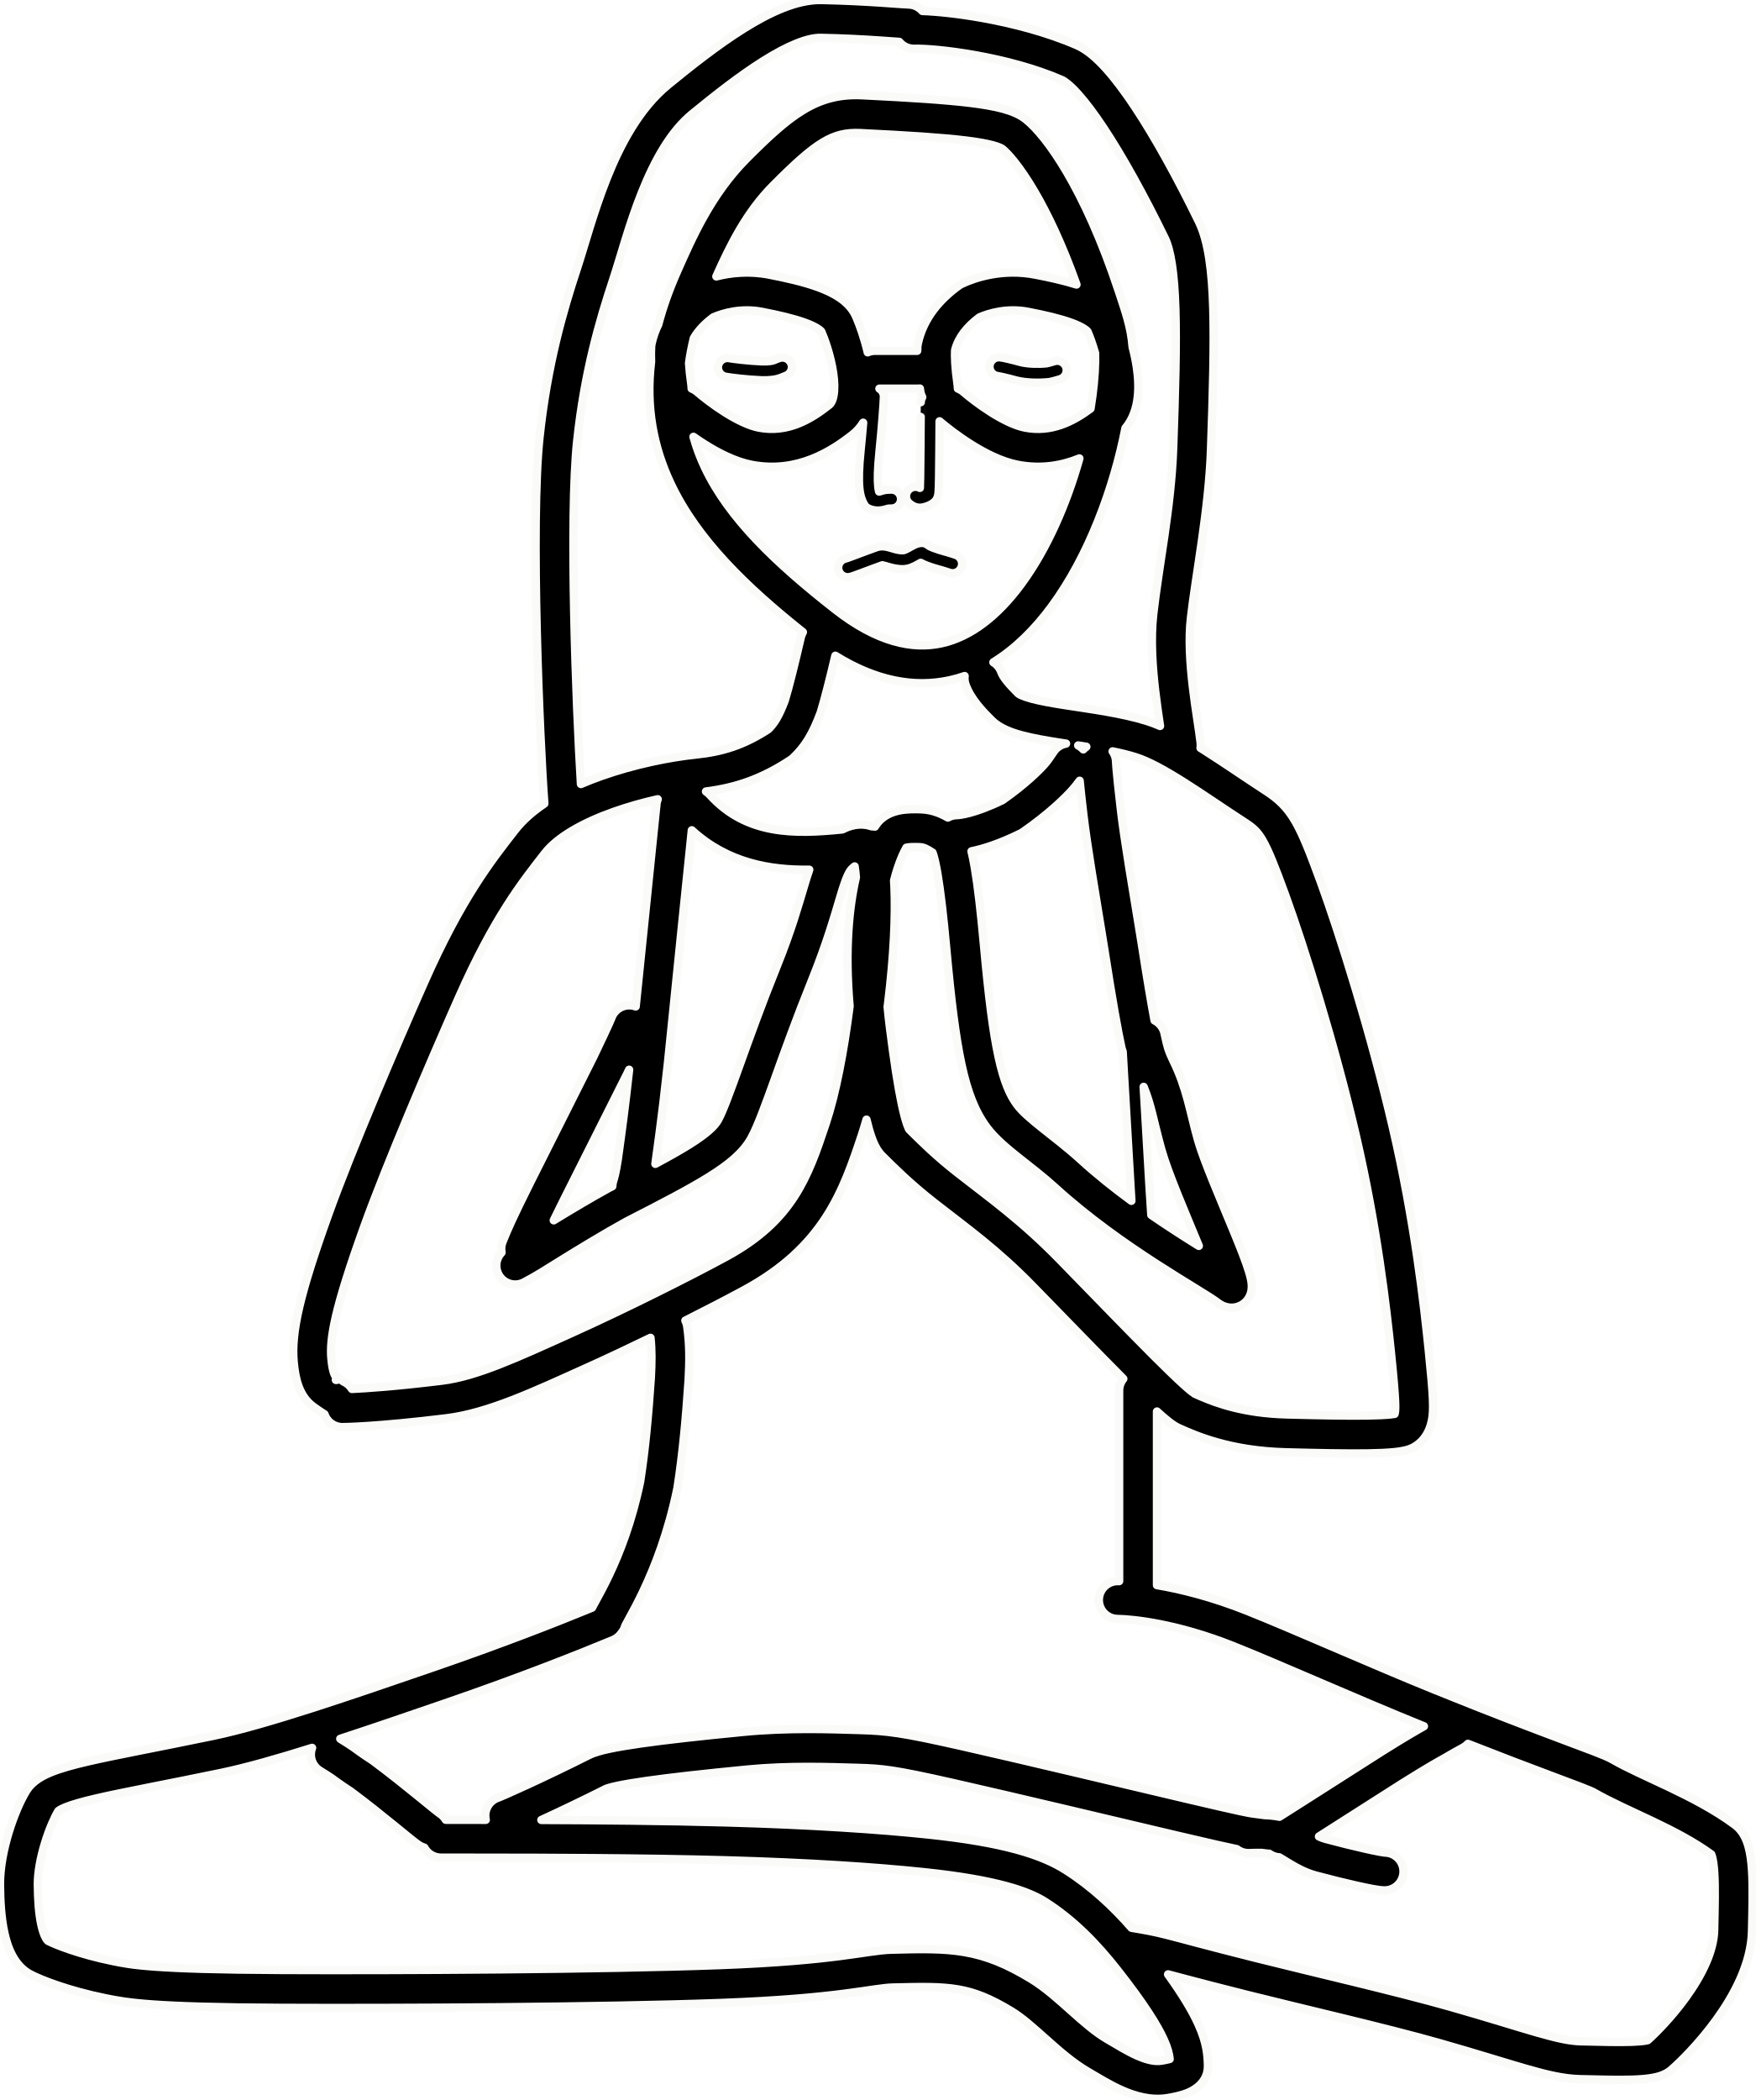
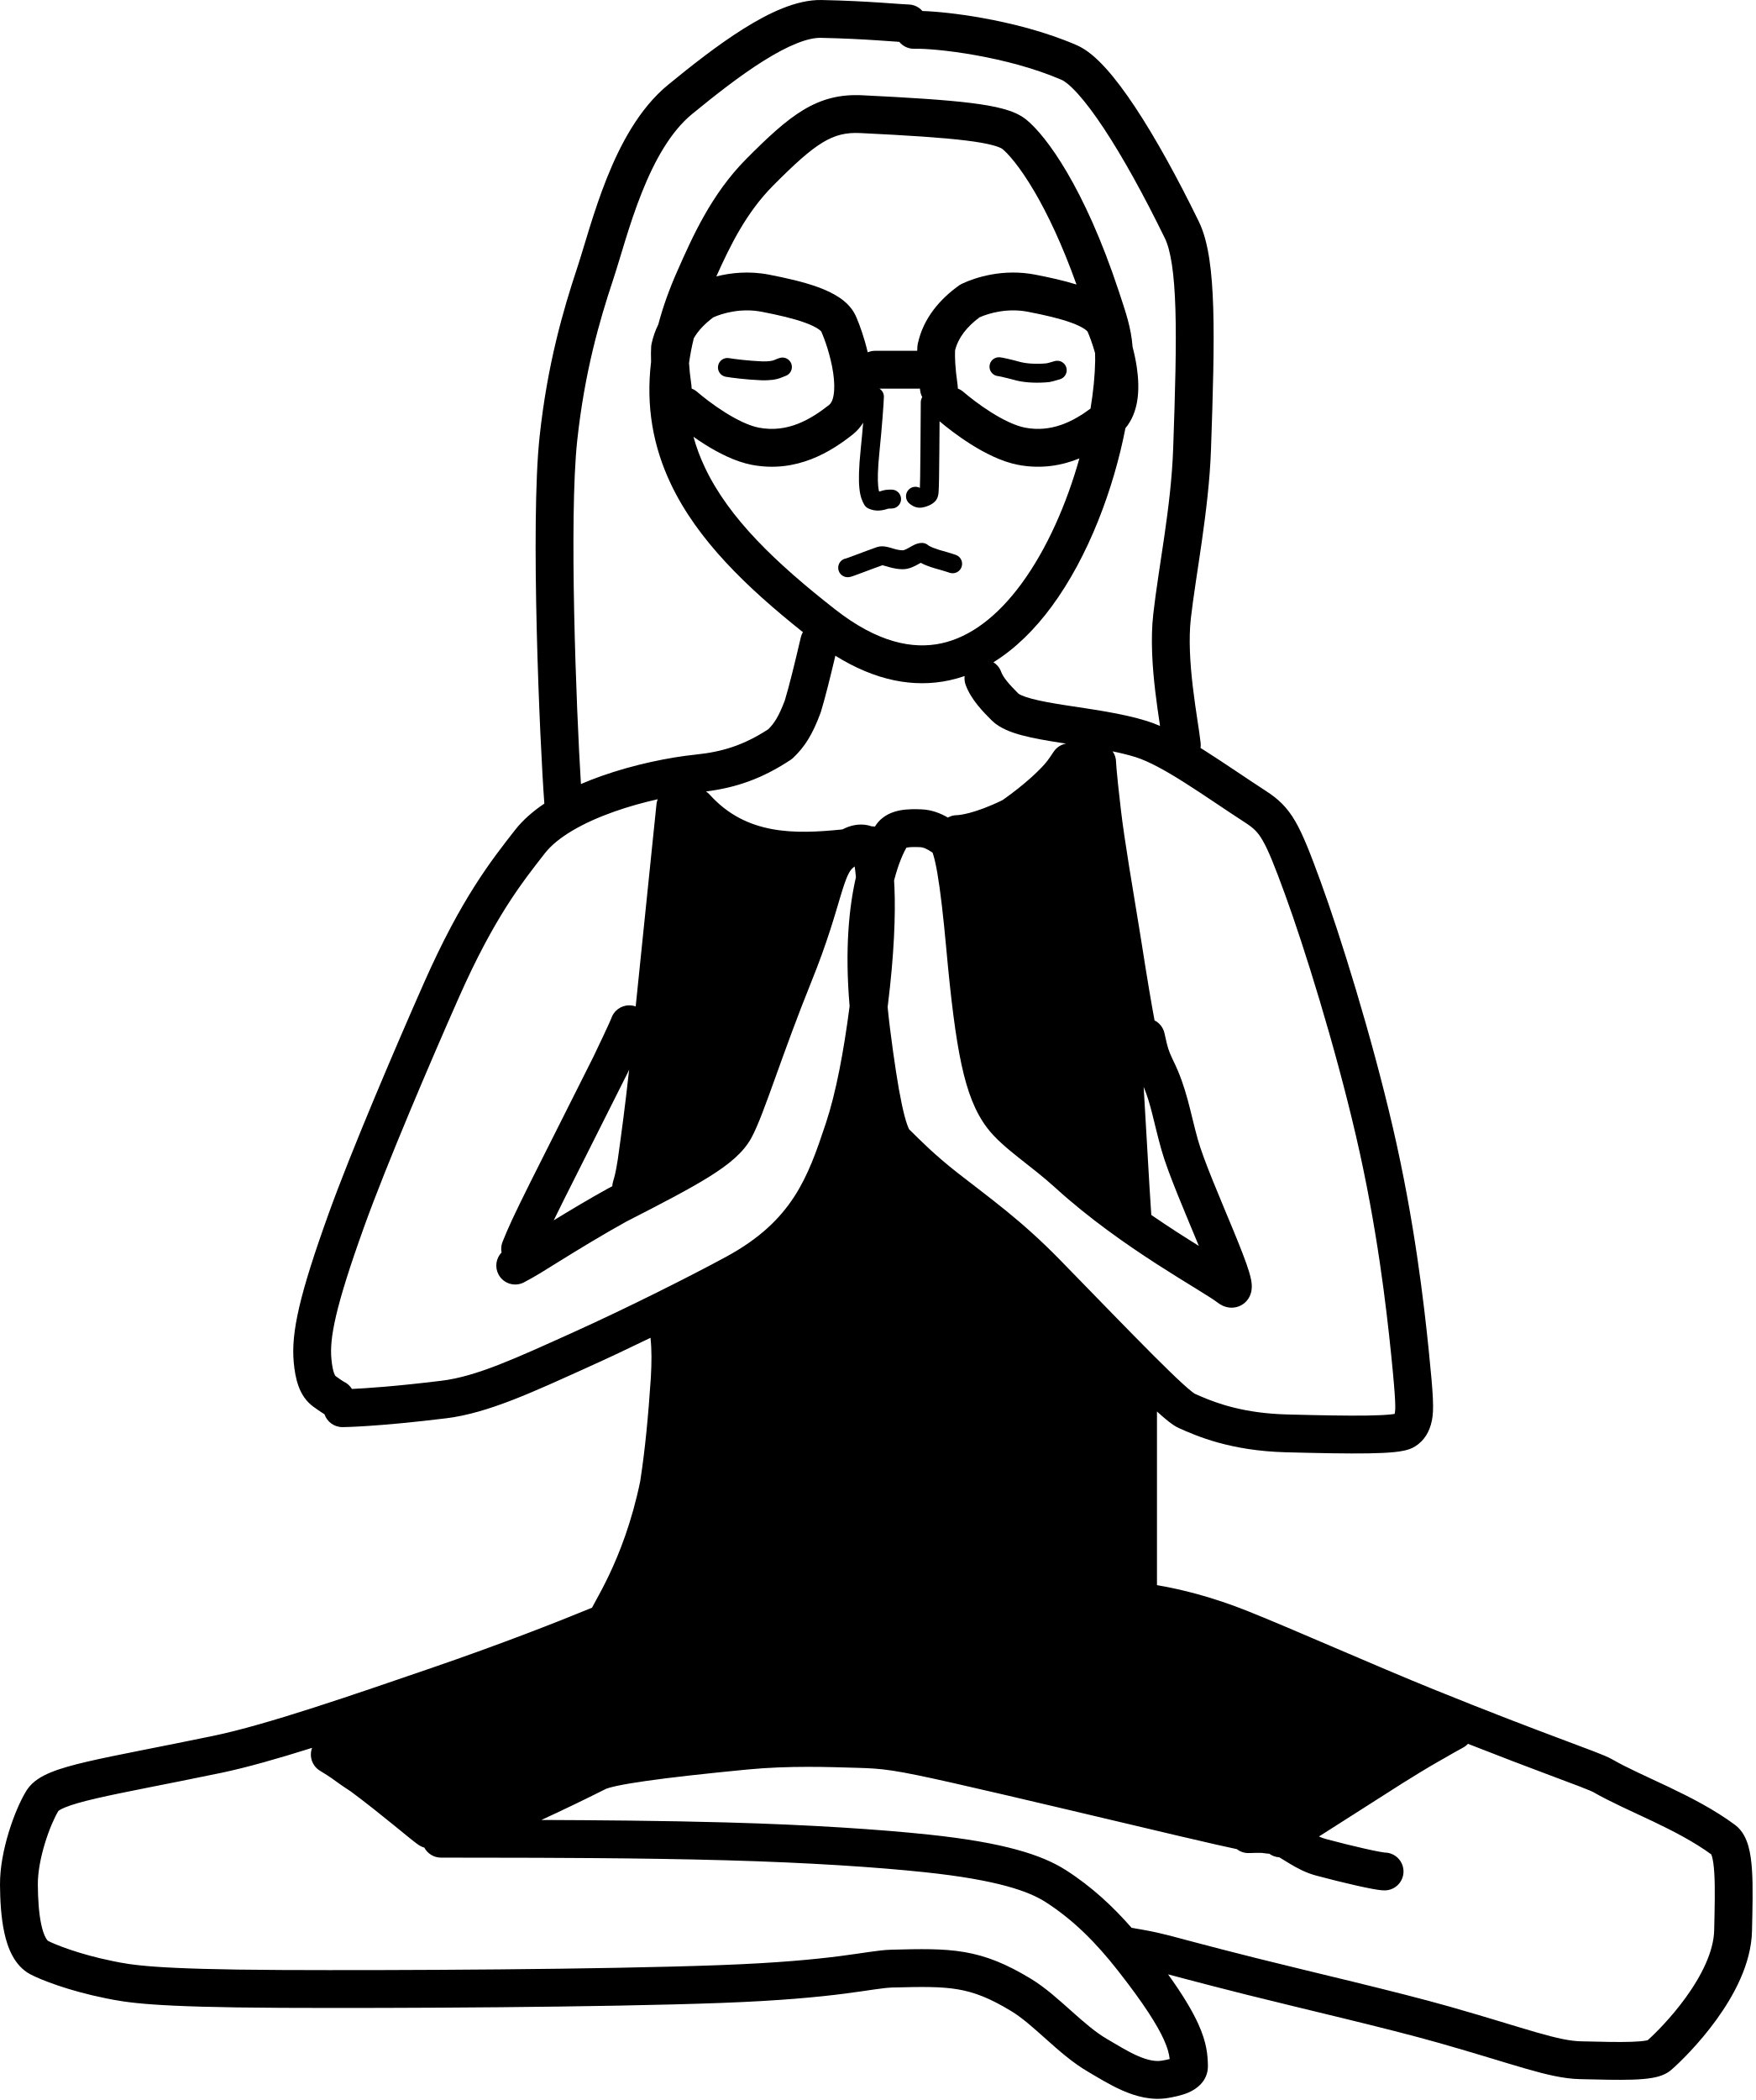
- <svg xmlns="http://www.w3.org/2000/svg" stroke="#FAFAF8" stroke-width="2.2" stroke-linejoin="round" width="464" height="555" viewBox="0 0 464 555" fill="none">
+ <svg xmlns="http://www.w3.org/2000/svg" width="464" height="555" viewBox="0 0 464 555" fill="none">
  <path d="M243.973 143.497C244.503 143.549 245.005 143.77 245.403 144.13C245.396 144.123 245.419 144.145 245.489 144.191C245.557 144.236 245.654 144.293 245.785 144.362C246.05 144.501 246.404 144.659 246.855 144.833C247.759 145.18 248.929 145.542 250.295 145.904C250.308 145.908 250.322 145.911 250.336 145.915C251.357 146.204 252.156 146.49 252.564 146.614C253.885 147.015 254.631 148.411 254.23 149.732C253.829 151.053 252.433 151.799 251.112 151.398C250.144 151.104 250.135 151.055 248.993 150.731C247.545 150.347 246.193 149.935 245.061 149.5C244.507 149.287 243.927 149.038 243.384 148.746C243.194 148.851 242.972 148.98 242.673 149.148C241.831 149.62 240.314 150.461 238.558 150.437C236.716 150.412 235.247 149.943 234.295 149.655C233.777 149.499 233.507 149.425 233.304 149.394C233.285 149.391 233.268 149.39 233.255 149.388C231.713 149.927 229.776 150.662 228.123 151.283C227.29 151.596 226.522 151.883 225.936 152.09C225.647 152.193 225.374 152.286 225.149 152.355C225.04 152.389 224.91 152.427 224.779 152.459C224.757 152.464 224.372 152.568 223.929 152.542C222.55 152.459 221.5 151.276 221.582 149.898C221.652 148.717 222.531 147.779 223.648 147.586C223.656 147.583 223.664 147.581 223.674 147.578C223.798 147.539 223.994 147.474 224.264 147.378C224.8 147.188 225.526 146.917 226.365 146.602C228.018 145.981 230.084 145.196 231.718 144.629L232.042 144.53C232.791 144.333 233.49 144.364 234.058 144.451C234.673 144.545 235.286 144.731 235.741 144.869C236.735 145.169 237.578 145.424 238.628 145.438C238.879 145.442 239.31 145.301 240.224 144.788C240.578 144.589 241.122 144.268 241.596 144.039C242.048 143.82 242.833 143.477 243.745 143.484L243.973 143.497Z" fill="black" />
  <path d="M206.052 94.62C207.361 94.183 208.777 94.891 209.214 96.201C209.65 97.51 208.943 98.927 207.634 99.364C207.307 99.473 207.047 99.578 206.66 99.747C205.236 100.376 203.336 100.558 201.359 100.506C201.35 100.505 201.341 100.505 201.332 100.505C197.37 100.355 193.026 99.791 191.836 99.57C190.478 99.318 189.582 98.013 189.834 96.656C190.086 95.299 191.39 94.402 192.748 94.654C193.68 94.827 197.766 95.366 201.499 95.508C203.248 95.554 204.249 95.347 204.642 95.171L204.66 95.164C205.114 94.966 205.526 94.795 206.052 94.62Z" fill="black" />
  <path d="M264.243 94.42C264.688 94.45 265.491 94.617 266.329 94.808C267.254 95.02 268.476 95.325 269.915 95.716C271.655 96.147 274.366 96.254 276.661 96.021C277.031 95.943 277.513 95.831 278.757 95.45C280.076 95.046 281.474 95.788 281.879 97.108C282.283 98.428 281.54 99.826 280.22 100.231C278.698 100.697 278.11 100.827 277.553 100.943C277.473 100.96 277.392 100.972 277.311 100.981C274.604 101.271 271.206 101.189 268.704 100.566C268.687 100.562 268.669 100.557 268.652 100.552C267.247 100.171 266.074 99.879 265.214 99.682C264.258 99.463 263.877 99.406 263.905 99.408C262.528 99.314 261.487 98.122 261.58 96.745C261.673 95.367 262.865 94.326 264.243 94.42Z" fill="black" />
  <path fill-rule="evenodd" clip-rule="evenodd" d="M217.164 0.004C223.367 0.128 228.698 0.422 232.721 0.688C236.956 0.968 239.296 1.177 240.114 1.185C241.603 1.201 242.932 1.866 243.838 2.908C247.686 3.034 253.373 3.622 259.66 4.748C267.474 6.147 276.594 8.442 284.667 11.954C287.416 13.149 290.025 15.503 292.387 18.125C294.844 20.852 297.438 24.334 300.094 28.342C305.411 36.369 311.213 46.874 316.914 58.559C319.506 63.872 320.428 71.829 320.72 81.45C321.018 91.302 320.653 103.836 320.125 118.875C319.567 134.753 316.093 152.027 314.803 163.441C314.182 168.925 314.607 175.444 315.33 181.563C315.688 184.59 316.109 187.447 316.488 189.964C316.858 192.42 317.211 194.692 317.391 196.348C317.441 196.8 317.426 197.245 317.358 197.673C317.725 197.902 318.092 198.132 318.458 198.364C323.534 201.577 329.463 205.681 334.637 209.034C337.823 211.098 340.178 213.208 342.414 217.06C344.437 220.546 346.366 225.48 349.102 232.969C354.182 246.876 362.512 273.472 368.211 298.016C373.931 322.656 376.424 344.478 377.703 356.99C378.94 369.097 379.088 372.645 378.516 375.453C377.914 378.41 376.495 380.756 374.078 382.273C373.086 382.895 372.012 383.19 371.294 383.352C370.478 383.537 369.573 383.667 368.642 383.764C366.776 383.959 364.422 384.061 361.697 384.105C356.23 384.193 348.824 384.049 339.932 383.817C325.168 383.431 316.215 379.471 311.634 377.418C310.628 376.967 309.652 376.254 308.886 375.651C308.031 374.979 307.056 374.136 305.99 373.168C305.943 373.125 305.896 373.08 305.848 373.037V418.93C312.129 419.99 320.358 422.011 329.686 425.729C335.871 428.194 344.168 431.754 352.955 435.518C361.777 439.298 371.13 443.3 379.532 446.7C394.038 452.57 404.848 456.667 412.368 459.489C416.112 460.894 419.097 462.003 421.29 462.849C423.328 463.636 425.13 464.359 426.198 464.976C430.18 467.277 435.284 469.488 441.216 472.314C446.946 475.045 453.201 478.246 458.643 482.281C460.746 483.84 461.699 486.17 462.202 487.958C462.738 489.864 463.006 492.061 463.148 494.297C463.433 498.759 463.272 504.439 463.145 510.322C462.958 519.054 458.272 527.516 453.722 533.797C449.076 540.213 443.964 545.178 441.76 547.074C440.175 548.436 438.133 548.912 436.813 549.147C435.273 549.421 433.478 549.553 431.594 549.617C427.823 549.744 422.962 549.615 417.67 549.488C413.348 549.385 408.87 548.311 403.299 546.708C400.485 545.898 397.262 544.911 393.555 543.791C389.831 542.665 385.562 541.388 380.579 539.97C366.493 535.964 344.166 530.846 329.614 527.19C322.413 525.381 317.419 524.078 313.751 523.108C311.715 522.57 310.116 522.142 308.781 521.789C312.744 527.306 315.226 531.501 316.769 534.901C319.058 539.942 319.241 543.152 319.313 545.833C319.433 550.253 315.849 552.294 314.232 553.001C312.374 553.813 310.217 554.21 308.866 554.448C304.354 555.242 300.078 553.969 296.66 552.465C293.273 550.976 289.963 548.889 287.655 547.551C283.598 545.199 279.833 541.86 276.565 538.945C273.111 535.864 270.214 533.262 267.387 531.545C261.654 528.061 257.559 526.501 253.25 525.764C248.739 524.993 243.775 525.07 235.944 525.272C234.742 525.303 233.355 525.467 231.265 525.765C229.237 526.055 226.595 526.465 223.209 526.899C216.37 527.775 206.381 528.766 190.563 529.35C159.099 530.511 104.613 530.779 74.421 530.642C39.841 530.486 33.505 529.235 27.899 528.104C18.159 526.139 10.803 523.249 8.039 521.791C3.669 519.485 1.961 514.513 1.152 510.817C0.26 506.741 0.029 502.09 0.001 498.116C-0.032 493.53 0.998 488.532 2.311 484.231C3.623 479.938 5.35 475.907 6.982 473.255L7.131 473.022C8.695 470.653 11.271 469.286 13.564 468.358C16.096 467.333 19.338 466.444 23.154 465.558C30.739 463.797 41.887 461.771 56.42 458.754C70.697 455.789 93.709 447.801 113.943 440.862C132.641 434.45 147.613 428.557 156.499 424.895C156.793 424.327 157.173 423.638 157.561 422.93C158.474 421.269 159.696 419.028 161.054 416.162C163.758 410.457 167.022 402.229 169.237 391.505C170.576 382.84 171.371 374.163 172.051 364.12C172.264 360.102 172.317 356.914 171.961 353.563C166.32 356.304 160.548 359.025 155.135 361.464C141.174 367.755 129.09 373.465 117.995 374.826C99.521 377.092 90.91 377.166 90.513 377.166C88.307 377.166 86.435 375.737 85.771 373.755C85.607 373.656 85.433 373.549 85.255 373.435C84.651 373.05 83.843 372.501 82.846 371.777C78.986 368.976 78.039 364.232 77.648 360.028C76.915 352.134 79.216 342.032 86.876 320.752C92.903 304.006 104.736 276.346 112.113 259.676C122.014 237.304 129.859 227.426 136.14 219.375C138.207 216.726 140.882 214.407 143.899 212.38C142.682 196.143 140.171 138.386 142.639 115.436C144.696 96.316 148.847 82.068 152.553 70.884C154.352 65.454 156.848 56.036 160.384 47.17C163.946 38.238 168.982 28.655 176.638 22.387C182.685 17.438 189.689 11.899 196.523 7.614C203.118 3.479 210.523 -0.129 217.164 0.004ZM82.505 461.931C73.506 464.763 65.124 467.159 58.453 468.545C43.503 471.649 32.89 473.564 25.416 475.299C21.703 476.162 19.09 476.909 17.316 477.628C15.96 478.177 15.508 478.549 15.431 478.606C14.389 480.335 13.004 483.459 11.876 487.152C10.726 490.917 9.978 494.843 10.001 498.044C10.028 501.817 10.255 505.637 10.921 508.68C11.252 510.197 11.652 511.32 12.062 512.081C12.419 512.743 12.671 512.924 12.704 512.946C14.44 513.862 20.847 516.479 29.877 518.301C34.51 519.236 40.066 520.487 74.467 520.642C104.631 520.779 158.946 520.51 190.194 519.357C205.732 518.784 215.419 517.815 221.938 516.98C225.23 516.558 227.688 516.175 229.85 515.866C231.951 515.566 233.846 515.324 235.685 515.276C243.271 515.08 249.274 514.939 254.935 515.907C260.798 516.91 266.08 519.049 272.58 522.999C276.361 525.296 280.01 528.618 283.222 531.483C286.62 534.514 289.642 537.144 292.671 538.9C295.453 540.513 297.971 542.118 300.685 543.312C303.368 544.492 305.466 544.892 307.132 544.599C307.802 544.481 308.423 544.363 308.99 544.224C309.065 544.206 309.137 544.186 309.206 544.168C309.059 542.839 308.691 541.298 307.663 539.034C305.988 535.344 302.551 529.741 295.366 520.611C289.965 513.748 283.922 507.482 276.331 502.642C272.07 499.926 263.913 496.85 244.373 494.792C231.84 493.472 214.125 492.263 191.751 491.64C169.356 491.017 143.122 490.98 129.923 490.963C116.733 490.945 116.658 490.945 116.585 490.945C114.677 490.945 113.018 489.876 112.176 488.304C111.738 488.18 111.308 487.995 110.902 487.744C110.215 487.318 109.169 486.482 108.212 485.711C107.134 484.842 105.717 483.678 104.138 482.395C100.964 479.814 96.956 476.596 92.771 473.481C91.296 472.51 90.211 471.797 89.194 471.055C88.284 470.391 87.597 469.816 84.575 467.973C82.486 466.699 81.665 464.138 82.505 461.931ZM388.053 460.865C387.674 461.275 387.221 461.63 386.698 461.904C385.092 462.745 383.923 463.468 381.827 464.657C379.926 465.735 377.611 466.988 370.73 471.298C361.658 477.079 354.295 481.778 349.189 485.028C349.014 485.14 348.84 485.249 348.67 485.357C349.273 485.632 349.85 485.85 350.428 486.005C353.995 486.964 357.74 487.89 360.776 488.572C362.297 488.914 363.608 489.188 364.613 489.373C365.784 489.588 366.142 489.605 366.019 489.605C368.781 489.605 371.019 491.844 371.019 494.605C371.019 497.367 368.781 499.605 366.019 499.605C365.076 499.605 363.819 499.395 362.803 499.208C361.622 498.99 360.172 498.686 358.583 498.329C355.398 497.613 351.519 496.654 347.834 495.664C345.158 494.945 342.893 493.701 341.082 492.621C339.907 491.92 339.005 491.347 338.177 490.858C337.185 490.801 336.271 490.456 335.517 489.904C335.3 489.904 335.08 489.892 334.858 489.863C334.377 489.8 333.936 489.744 333.527 489.691C332.611 489.671 331.506 489.686 330.213 489.738C328.99 489.787 327.853 489.391 326.956 488.697C324.605 488.216 320.289 487.247 311.062 485.079C295.716 481.472 267.623 474.749 251.897 471.204C236.272 467.681 233.372 467.403 226.573 467.209C219.238 466.999 208.588 466.591 197.558 467.659C186.086 468.77 177.188 469.767 170.787 470.68C167.582 471.137 165.067 471.564 163.197 471.962C162.263 472.16 161.536 472.341 160.991 472.502C160.721 472.581 160.517 472.65 160.368 472.705C160.235 472.754 160.172 472.784 160.163 472.788C154.051 475.862 148.138 478.676 143.599 480.768C143.434 480.844 143.269 480.917 143.107 480.992C157.027 481.042 175.548 481.184 192.029 481.643C214.597 482.272 232.576 483.494 245.421 484.846C265.405 486.951 275.451 490.222 281.707 494.211C288.584 498.595 294.239 503.902 299.137 509.497C302.464 510.063 304.515 510.379 308.379 511.351C310.308 511.836 312.709 512.489 316.307 513.44C319.941 514.401 324.894 515.693 332.051 517.491C346.215 521.05 369.047 526.294 383.314 530.352C388.374 531.791 392.702 533.087 396.448 534.218C400.212 535.356 403.335 536.311 406.065 537.097C411.581 538.685 414.982 539.42 417.908 539.49C423.34 539.62 427.847 539.737 431.257 539.622C432.962 539.564 434.21 539.453 435.062 539.301C435.299 539.259 435.469 539.218 435.584 539.188C437.501 537.479 441.754 533.274 445.624 527.931C449.844 522.104 453.028 515.712 453.148 510.107C453.28 503.995 453.419 498.858 453.169 494.932C453.044 492.974 452.834 491.583 452.576 490.666C452.498 490.388 452.428 490.204 452.381 490.091C447.82 486.763 442.421 483.966 436.914 481.341C431.484 478.754 425.635 476.2 421.195 473.634C421.192 473.633 421.119 473.592 420.939 473.507C420.761 473.423 420.521 473.317 420.21 473.185C419.584 472.921 418.755 472.59 417.69 472.179C415.555 471.355 412.653 470.276 408.855 468.851C403.583 466.873 396.693 464.265 388.053 460.865ZM229.06 295.902C228.664 297.306 228.255 298.657 227.827 299.946C225.414 307.218 222.877 314.74 218.311 321.757C213.662 328.903 207.054 335.336 196.735 340.934C192.483 343.241 187.075 346.05 181.175 349.012C181.414 349.486 181.583 350.005 181.663 350.559C182.371 355.492 182.295 359.798 182.037 364.66C182.036 364.684 182.035 364.708 182.033 364.732C181.341 374.975 180.518 384.03 179.1 393.165C179.088 393.245 179.074 393.325 179.057 393.405C176.65 405.119 173.075 414.149 170.091 420.445C168.601 423.589 167.262 426.04 166.327 427.744C165.841 428.629 165.522 429.207 165.313 429.62C165.302 429.641 165.292 429.661 165.283 429.679C165.084 430.426 164.716 431.103 164.223 431.669C163.697 432.425 162.958 433.046 162.045 433.426C153.28 437.075 137.369 443.401 117.187 450.322C108.499 453.302 99.07 456.557 89.95 459.54C93.206 461.532 94.153 462.294 95.088 462.976C95.493 463.272 95.919 463.568 96.445 463.922L98.409 465.221L98.644 465.385C103.041 468.655 107.22 472.012 110.447 474.636C112.081 475.965 113.427 477.07 114.489 477.926C115.015 478.351 115.438 478.686 115.762 478.935C116.135 479.223 116.231 479.282 116.169 479.244C116.879 479.684 117.44 480.273 117.838 480.946C119.211 480.948 122.135 480.951 128.412 480.96C127.823 478.415 129.302 475.815 131.839 475.049C131.782 475.066 132.38 474.838 133.929 474.161C135.311 473.557 137.187 472.714 139.413 471.687C143.865 469.635 149.673 466.87 155.67 463.854C157.102 463.134 159.078 462.614 161.119 462.18C163.301 461.717 166.065 461.252 169.375 460.78C176.003 459.834 185.078 458.821 196.595 457.706C208.361 456.566 219.659 457.007 226.858 457.214C234.593 457.435 238.212 457.868 254.096 461.449C269.88 465.007 298.091 471.757 313.35 475.343C328.736 478.959 330.082 479.146 331.243 479.308C332.237 479.447 333.085 479.553 334.319 479.711C334.813 479.729 335.288 479.756 335.74 479.795C336.671 479.873 337.481 479.994 338.217 480.146C339.555 479.301 341.44 478.106 343.82 476.591C348.931 473.338 356.292 468.641 365.389 462.844L365.422 462.824C371.924 458.75 374.524 457.295 376.42 456.226C376.207 456.14 375.994 456.056 375.78 455.969C367.268 452.525 357.821 448.481 349.017 444.71C340.178 440.923 332.021 437.424 325.984 435.018C311.042 429.063 299.415 427.925 295.408 427.862C292.647 427.819 290.444 425.546 290.487 422.785C290.53 420.024 292.803 417.821 295.564 417.864C295.657 417.865 295.751 417.869 295.848 417.872V367.527C295.848 366.341 296.262 365.251 296.952 364.394C290.731 358.146 282.632 349.776 273.113 340.01C263.453 330.099 255.787 324.745 246.939 317.819C240.52 312.794 236.301 308.548 233.15 305.418C231.748 304.024 230.915 302.065 230.355 300.468C229.898 299.164 229.47 297.632 229.06 295.902ZM294.123 198.574C294.697 199.388 295.037 200.38 295.037 201.453C295.037 201.19 295.019 203.06 296.343 214.298C297.268 222.154 299.497 235.162 301.143 245.241L301.808 249.357L301.81 249.37C303.322 259.039 304.377 265.259 305.21 269.686C306.504 270.343 307.503 271.554 307.836 273.083C308.34 275.397 308.553 276.273 308.821 277.115C309.081 277.931 309.41 278.773 310.1 280.201C313.734 287.496 314.609 293.867 316.644 301.139C318.19 306.662 322.526 316.638 326.123 325.376C327.844 329.557 329.427 333.535 330.235 336.254C330.442 336.951 330.63 337.669 330.754 338.349C330.853 338.897 331.019 339.948 330.829 341.076C330.731 341.659 330.461 342.747 329.586 343.766C328.556 344.966 327.118 345.57 325.699 345.602C324.5 345.629 323.57 345.249 323.083 345.011C322.547 344.75 322.108 344.441 321.788 344.193C320.925 343.523 319.063 342.352 316.088 340.518C313.243 338.765 309.625 336.55 305.611 333.956C297.592 328.772 287.845 321.977 279.012 313.937C275.748 310.966 272.463 308.481 269.275 305.945C266.249 303.538 263.108 300.934 260.927 298.047C257.804 293.914 255.769 288.708 254.183 281.383C252.604 274.086 251.39 264.287 250.151 250.704C249.368 242.122 248.604 235.486 247.811 230.873C247.412 228.55 247.031 226.898 246.688 225.825C246.622 225.618 246.563 225.454 246.513 225.324C245.017 224.33 244.11 223.928 243.197 223.891C241.634 223.829 240.537 223.85 239.778 223.995C239.714 224.007 239.657 224.02 239.609 224.031C238.976 225.127 237.585 227.898 236.35 232.697C236.386 233.273 236.421 233.866 236.447 234.476C236.762 241.839 236.363 252.26 234.735 265.446C234.708 265.669 234.677 265.893 234.649 266.116C234.812 267.875 235.01 269.696 235.248 271.581C236.36 280.392 237.393 287.102 238.394 291.828C238.897 294.197 239.366 295.946 239.792 297.159C240.097 298.028 240.301 298.389 240.337 298.462C243.445 301.55 247.276 305.383 253.103 309.945C261.622 316.614 270.015 322.505 280.274 333.031C290.382 343.402 298.768 352.075 305.053 358.358C308.197 361.501 310.76 363.989 312.716 365.766C313.695 366.656 314.474 367.324 315.066 367.79C315.565 368.182 315.787 368.314 315.796 368.324L317.406 369.035C321.732 370.899 328.928 373.526 340.193 373.82C349.105 374.053 356.31 374.19 361.537 374.106C364.158 374.064 366.172 373.968 367.603 373.818C368.044 373.772 368.394 373.722 368.665 373.677C368.681 373.614 368.701 373.542 368.718 373.459C368.912 372.503 369.059 370.772 367.755 358.006C366.491 345.645 364.05 324.309 358.47 300.278C352.869 276.152 344.657 249.947 339.709 236.401C336.906 228.728 335.264 224.665 333.764 222.08C332.477 219.862 331.358 218.824 329.199 217.425C323.422 213.682 318.346 210.128 313.11 206.814C307.977 203.565 303.641 201.183 300.22 200.106C298.343 199.515 296.289 199.017 294.123 198.574ZM173.871 211.228C170.09 212.075 166.107 213.175 162.258 214.541C154.079 217.442 147.378 221.228 144.024 225.526C138.008 233.238 130.698 242.391 121.258 263.723C113.881 280.392 102.18 307.761 96.285 324.138C88.532 345.676 87.108 353.747 87.605 359.102C87.781 360.995 88.039 362.19 88.318 362.942C88.449 363.294 88.563 363.486 88.629 363.58C88.684 363.659 88.714 363.68 88.719 363.683C89.594 364.319 90.236 364.751 90.636 365.007C90.745 365.077 90.828 365.125 90.885 365.159C91.776 365.574 92.523 366.247 93.035 367.079C96.701 366.912 104.44 366.414 116.778 364.901C125.99 363.771 136.398 358.939 151.027 352.347C165.211 345.956 181.938 337.585 191.967 332.144C200.92 327.287 206.247 321.964 209.929 316.304C213.695 310.516 215.886 304.181 218.336 296.797C220.968 288.862 223.049 277.92 224.594 265.919C223.291 250.727 224.477 239.602 226.262 231.858C226.168 230.75 226.056 229.793 225.931 228.983C225.78 229.102 225.623 229.231 225.461 229.37C224.496 230.196 223.767 231.604 222.179 236.891C220.699 241.822 218.698 249.036 214.551 259.297C210.616 269.03 207.481 277.79 204.929 284.879C202.455 291.747 200.369 297.536 198.634 300.721C196.479 304.675 192.589 307.804 187.489 310.99C182.317 314.221 175.131 317.957 165.58 322.841C159.527 326.176 152.382 330.544 147.971 333.281C143.615 335.985 142.059 337.022 138.546 338.891C136.108 340.188 133.08 339.263 131.783 336.825C130.742 334.868 131.132 332.532 132.587 331.015C132.407 330.1 132.481 329.125 132.854 328.195C134.311 324.565 135.529 321.819 140.186 312.477C144.905 303.012 152.656 287.758 156.867 279.287C159.131 274.568 160.353 271.938 161.003 270.496C161.331 269.767 161.499 269.373 161.577 269.181C162.219 267.16 164.11 265.695 166.344 265.695C166.941 265.695 167.514 265.801 168.045 265.993C169.31 253.48 171.396 233.316 172.451 223.11C172.991 217.886 173.261 215.268 173.395 213.953C173.463 213.293 173.496 212.968 173.512 212.807C173.517 212.749 173.52 212.723 173.52 212.714C173.52 212.719 173.515 212.768 173.512 212.834C173.509 212.874 173.507 212.928 173.506 212.992C173.505 213.023 173.504 213.052 173.504 213.076C173.504 213.094 173.504 213.109 173.504 213.111C173.504 212.445 173.634 211.809 173.871 211.228ZM89.026 364.699C89.018 364.698 89.008 364.698 89 364.698L88.775 364.693C88.859 364.693 88.943 364.695 89.026 364.699ZM302.328 287.239C302.77 294.905 303.459 306.82 303.866 313.576C304.129 317.946 304.268 320.008 304.347 321.095C306.652 322.683 308.898 324.174 311.04 325.558C313.12 326.903 315.091 328.141 316.913 329.273C316.9 329.243 316.888 329.212 316.876 329.182C313.507 320.999 308.77 310.109 307.014 303.836C304.916 296.339 304.363 292.148 302.328 287.239ZM165.852 283.675C165.842 283.696 165.832 283.717 165.822 283.738C161.713 292.004 153.691 307.803 149.136 316.939C148.033 319.151 147.132 320.975 146.382 322.514C150.643 319.908 156.03 316.684 160.811 314.052L160.946 313.981C161.255 313.823 161.559 313.665 161.862 313.51C161.876 313.079 161.946 312.642 162.078 312.21C162.407 311.131 162.74 310.094 163.327 306.349C164.328 299.168 165.205 292.726 166.312 282.711C166.163 283.022 166.011 283.344 165.852 283.675ZM285.408 206.339C284.648 207.399 284.16 207.977 283.578 208.643L283.57 208.653C281.694 210.791 277.262 215.143 270.417 219.892C270.214 220.033 270 220.159 269.778 220.268C264.173 223.033 259.834 224.37 256.819 224.977C257.123 226.237 257.404 227.648 257.667 229.179C258.53 234.204 259.323 241.166 260.11 249.796C261.346 263.34 262.516 272.614 263.957 279.267C265.391 285.892 267.013 289.514 268.905 292.018C270.218 293.756 272.382 295.638 275.501 298.119C278.458 300.471 282.157 303.277 285.744 306.543C290.038 310.452 294.6 314.072 299.089 317.361C299.028 316.398 298.958 315.25 298.875 313.877C298.411 306.191 297.584 291.843 297.171 284.65C296.933 280.51 296.832 278.722 296.788 277.923C296.653 277.618 296.546 277.295 296.472 276.957C295.409 272.081 294.143 265.069 291.932 250.926L291.282 246.903C289.656 236.96 287.365 223.554 286.412 215.468C285.927 211.35 285.612 208.419 285.408 206.339ZM182.398 224.137C181.318 234.588 179.16 255.439 177.907 267.855C175.907 288.194 174.702 297.167 173.25 307.589C176.833 305.672 179.777 304.016 182.191 302.508C187.027 299.487 189.003 297.495 189.852 295.936C191.121 293.607 192.895 288.778 195.519 281.491C198.064 274.423 201.263 265.487 205.28 255.548C209.224 245.792 211.095 239.031 212.601 234.015C213.027 232.599 213.449 231.197 213.932 229.844C203.705 229.997 192.344 228.122 182.883 219.429C182.752 220.699 182.593 222.248 182.398 224.137ZM220.829 173.301C219.397 179.37 218.067 184.662 216.993 188.171C216.964 188.267 216.932 188.362 216.896 188.457C214.758 194.18 212.755 197.349 209.699 200.262C209.486 200.465 209.256 200.649 209.011 200.811C201.372 205.872 194.488 208.176 186.63 209.177C186.988 209.41 187.323 209.692 187.623 210.024C197.27 220.721 210.035 220.496 222.681 219.206C223.022 219.03 223.374 218.868 223.733 218.72C225.448 218.018 227.879 217.489 230.416 218.388C230.714 218.386 231.008 218.411 231.294 218.46C231.355 218.361 231.413 218.267 231.469 218.181L231.634 217.935C233.372 215.447 235.996 214.536 237.906 214.172C239.891 213.793 241.998 213.835 243.596 213.899C246.414 214.012 248.766 215.022 250.573 216.067C251.288 215.666 252.113 215.436 252.991 215.432C253.45 215.43 257.476 215.134 265.013 211.465C271.049 207.241 274.764 203.527 276.054 202.056C276.39 201.672 276.61 201.418 276.926 201C277.265 200.55 277.742 199.874 278.529 198.684C279.314 197.498 280.518 196.756 281.815 196.523C281.202 196.429 280.588 196.338 279.976 196.242C276.521 195.702 273.081 195.11 270.176 194.334C267.506 193.62 264.296 192.517 262.157 190.389C259.881 188.125 256.658 184.842 255.263 180.975C254.988 180.21 254.911 179.422 255.005 178.667C253.694 179.12 252.351 179.499 250.976 179.797C241.558 181.834 231.426 179.895 220.829 173.301ZM216.964 10.002C213.525 9.933 208.332 12.013 201.835 16.087C195.577 20.01 188.99 25.199 182.973 30.125C177.33 34.745 173.063 42.373 169.673 50.875C166.256 59.443 164.148 67.682 162.045 74.03C158.464 84.837 154.535 98.346 152.582 116.506C150.402 136.775 152.309 186.907 153.57 207.209C155.343 206.444 157.136 205.748 158.915 205.117C167.724 201.992 177.076 200.131 183.934 199.423C190.921 198.703 196.571 196.977 203.106 192.723C204.608 191.227 205.835 189.452 207.471 185.106C208.577 181.469 210.046 175.536 211.693 168.459C211.81 167.956 211.999 167.489 212.246 167.066C197.335 155.191 184.359 142.719 177.313 127.844C172.668 118.038 170.701 107.42 172.116 95.607C172.05 94.003 172.077 92.738 172.137 91.638L172.151 91.441C172.17 91.244 172.2 91.048 172.242 90.854C172.639 89.01 173.251 87.309 174.024 85.738C175.225 81.193 176.897 76.476 179.078 71.568C182.918 62.925 187.93 51.402 197.301 41.978C202.97 36.277 207.652 31.904 212.318 29.086C217.254 26.104 222.1 24.892 227.915 25.176C240.558 25.794 249.916 26.389 256.601 27.212C259.945 27.625 262.769 28.111 265.076 28.733C267.311 29.336 269.484 30.174 271.19 31.532C274 33.769 277.873 38.39 282.099 45.602C286.389 52.922 291.201 63.182 295.756 76.972C297.616 82.606 299.007 86.542 299.402 91.689C299.85 93.403 300.249 95.241 300.522 97.106C300.942 99.968 301.115 103.166 300.583 106.191C300.168 108.547 299.272 111.058 297.51 113.156C294.424 129.015 287.82 147.015 277.957 160.362C273.63 166.217 268.516 171.387 262.605 175.033C263.529 175.606 264.273 176.481 264.671 177.583C265.184 179.007 266.69 180.794 269.209 183.299C269.18 183.271 269.375 183.461 270.054 183.765C270.704 184.056 271.595 184.362 272.757 184.672C275.098 185.298 278.071 185.822 281.521 186.362C288.154 187.399 296.583 188.476 303.224 190.568C304.344 190.921 305.491 191.359 306.66 191.862C306.64 191.728 306.62 191.593 306.599 191.456C306.217 188.922 305.776 185.933 305.398 182.737C304.651 176.409 304.114 168.97 304.866 162.317C306.32 149.457 309.586 134.036 310.131 118.524C310.661 103.421 311.01 91.219 310.723 81.752C310.43 72.054 309.47 66.108 307.927 62.945C302.338 51.49 296.749 41.402 291.757 33.865C289.257 30.092 286.966 27.049 284.957 24.818C282.852 22.481 281.412 21.443 280.678 21.124C273.566 18.03 265.266 15.91 257.897 14.591C250.48 13.263 244.382 12.812 241.742 12.891C240.131 12.939 238.676 12.219 237.726 11.062C236.239 10.961 234.265 10.812 232.06 10.667C228.135 10.407 222.965 10.122 216.964 10.002ZM285.018 197.012C285.168 197.091 285.314 197.178 285.458 197.273C285.801 197.5 286.106 197.762 286.373 198.051C286.616 197.79 286.886 197.554 287.179 197.349C286.463 197.236 285.742 197.123 285.018 197.012ZM243.175 102.687C243.019 102.702 242.862 102.711 242.703 102.711H232.474C233.209 103.166 233.688 103.987 233.659 104.913C233.605 106.648 233.143 113.036 232.501 119.242C231.996 124.127 231.988 126.891 232.153 128.526C232.214 129.131 232.299 129.571 232.39 129.908C232.581 129.876 232.815 129.817 233.105 129.716L233.212 129.682C234.001 129.446 234.592 129.404 235.677 129.394C237.057 129.382 238.186 130.491 238.198 131.872C238.21 133.252 237.1 134.381 235.72 134.393C235.226 134.398 234.999 134.41 234.87 134.424C234.793 134.433 234.754 134.439 234.649 134.47C233.44 134.88 231.526 135.316 229.554 134.382C229.079 134.158 228.688 133.79 228.434 133.331C227.938 132.431 227.408 131.297 227.179 129.028C226.963 126.893 227.01 123.737 227.528 118.728C227.779 116.305 227.999 113.871 228.179 111.714C227.465 112.862 226.55 113.937 225.378 114.861C219.924 119.161 210.798 125.132 198.769 122.853C194.315 122.009 189.794 119.634 186.238 117.39C185.217 116.746 184.239 116.086 183.322 115.441C184.091 118.248 185.111 120.948 186.35 123.564C192.694 136.957 205.028 148.739 220.771 161.057C231.981 169.828 241.282 171.663 248.862 170.023C256.637 168.341 263.747 162.763 269.914 154.419C276.825 145.067 282.034 132.928 285.339 121.151C280.783 123.005 275.351 124.029 269.144 122.853C264.69 122.009 260.169 119.634 256.613 117.39C253.119 115.186 250.125 112.825 248.376 111.34C248.35 115.441 248.304 122.21 248.245 126.007C248.213 128.071 248.177 129.275 248.119 130.005C248.063 130.717 247.968 131.419 247.506 132.116C247.416 132.251 247.315 132.377 247.201 132.492C246.246 133.458 244.975 133.904 243.916 134.112C243.875 134.12 243.835 134.128 243.794 134.133C243.492 134.177 242.888 134.253 242.155 134.047C241.475 133.855 240.907 133.486 240.417 133.086C239.348 132.211 239.191 130.635 240.065 129.567C240.833 128.629 242.141 128.394 243.172 128.942C243.198 128.316 243.223 127.371 243.246 125.929C243.31 121.788 243.359 114.064 243.384 110.184C243.408 106.3 243.408 106.304 243.408 106.304C243.408 105.81 243.553 105.351 243.801 104.964C243.534 104.465 243.348 103.913 243.263 103.321C243.233 103.106 243.203 102.895 243.175 102.687ZM201.388 82.402C195.972 81.351 191.113 82.743 188.57 83.863C186.35 85.521 184.588 87.346 183.411 89.382C182.853 91.644 182.434 93.84 182.147 95.974C182.236 97.468 182.425 99.379 182.787 101.901C182.825 102.167 182.84 102.432 182.836 102.693C183.352 102.893 183.844 103.181 184.288 103.562C185.726 104.797 188.436 106.953 191.575 108.933C194.806 110.972 198.047 112.538 200.631 113.028C208.196 114.461 214.271 110.883 219.186 107.007C219.58 106.697 220.085 106.02 220.359 104.459C220.636 102.883 220.59 100.853 220.254 98.557C219.582 93.979 217.925 89.431 217.124 87.645C217.101 87.613 216.921 87.357 216.308 86.943C215.557 86.435 214.437 85.88 212.899 85.314C209.812 84.178 205.787 83.256 201.388 82.402ZM271.763 82.402C266.347 81.351 261.488 82.743 258.945 83.863C255.62 86.345 253.323 89.202 252.479 92.586C252.409 94.288 252.442 96.886 253.162 101.901C253.2 102.167 253.215 102.432 253.211 102.693C253.727 102.893 254.219 103.181 254.663 103.562C256.101 104.797 258.811 106.953 261.95 108.933C265.181 110.972 268.422 112.538 271.006 113.028C277.928 114.34 283.602 111.454 288.282 107.985C289.033 103.431 289.448 99.143 289.511 95.341C289.522 94.628 289.513 93.96 289.485 93.32C288.781 90.82 287.984 88.726 287.499 87.645C287.476 87.613 287.296 87.357 286.683 86.943C285.932 86.435 284.812 85.88 283.274 85.314C280.187 84.178 276.162 83.256 271.763 82.402ZM227.427 35.165C223.571 34.976 220.699 35.706 217.488 37.645C214.007 39.748 210.112 43.277 204.392 49.029C197.267 56.194 193.02 64.913 189.364 73.059C193.144 72.091 197.995 71.557 203.294 72.586C207.748 73.45 212.455 74.495 216.354 75.93C218.309 76.65 220.245 77.533 221.91 78.659C223.45 79.7 225.035 81.136 226.039 83.113L226.231 83.515L226.445 84.002C227.278 85.945 228.492 89.305 229.382 93.114C229.987 92.854 230.653 92.711 231.353 92.711H242.469C242.479 92.334 242.493 91.978 242.512 91.638L242.526 91.441C242.545 91.244 242.575 91.048 242.617 90.854C244.118 83.881 248.686 78.929 253.462 75.481L253.649 75.352C253.839 75.228 254.038 75.116 254.243 75.018C257.883 73.288 265.204 70.942 273.669 72.586C277.329 73.296 281.16 74.128 284.573 75.199C280.742 64.48 276.861 56.441 273.472 50.658C269.522 43.916 266.388 40.491 264.962 39.355C264.832 39.252 264.201 38.855 262.472 38.388C260.815 37.941 258.513 37.524 255.379 37.137C249.108 36.365 240.098 35.784 227.427 35.165Z" fill="black" />
+   <path d="M116.453 486.889L81.953 456.389L159.953 428.889L175.953 386.389V346.389L212.453 323.389L224.453 294.889L230.453 291.889L298.953 360.389V420.889L384.953 453.889L340.953 486.889L224.453 460.389L156.953 467.389L133.453 486.889H116.453Z" fill="black" stroke="black" />
+   <path d="M194.453 299.889L166.953 315.389L180.453 211.389L198.953 222.889L220.453 224.389L194.453 299.889Z" fill="black" stroke="black" />
+   <path d="M300.953 272.389V323.889L260.953 289.389L250.953 222.889L282.453 202.389V192.889H290.453L288.453 200.389L300.953 272.389Z" fill="black" stroke="black" />
</svg>
